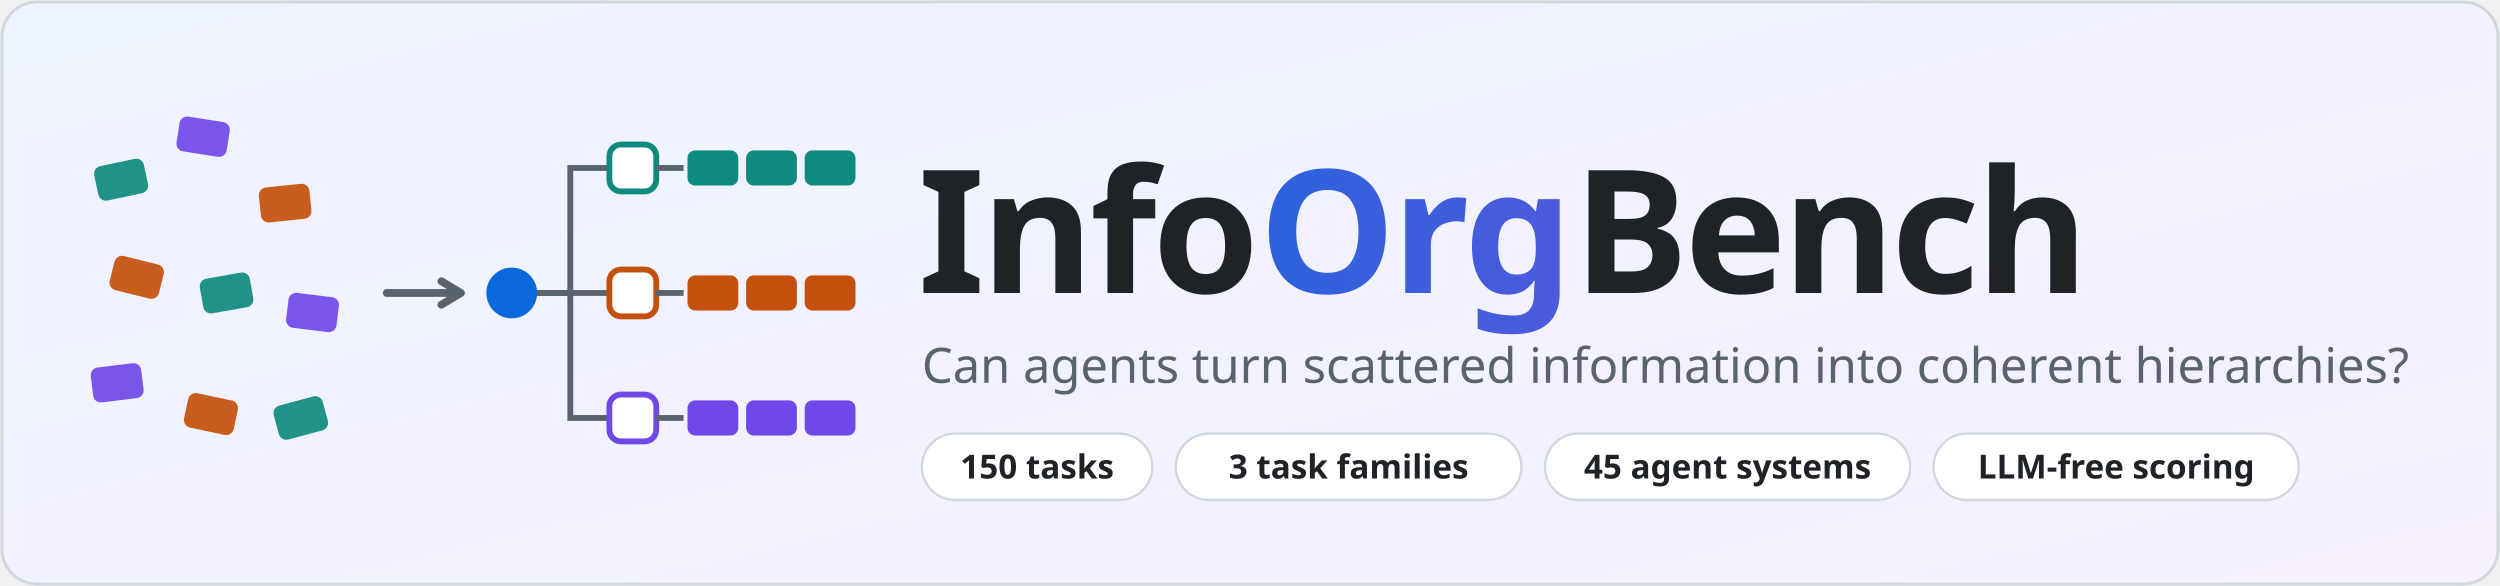
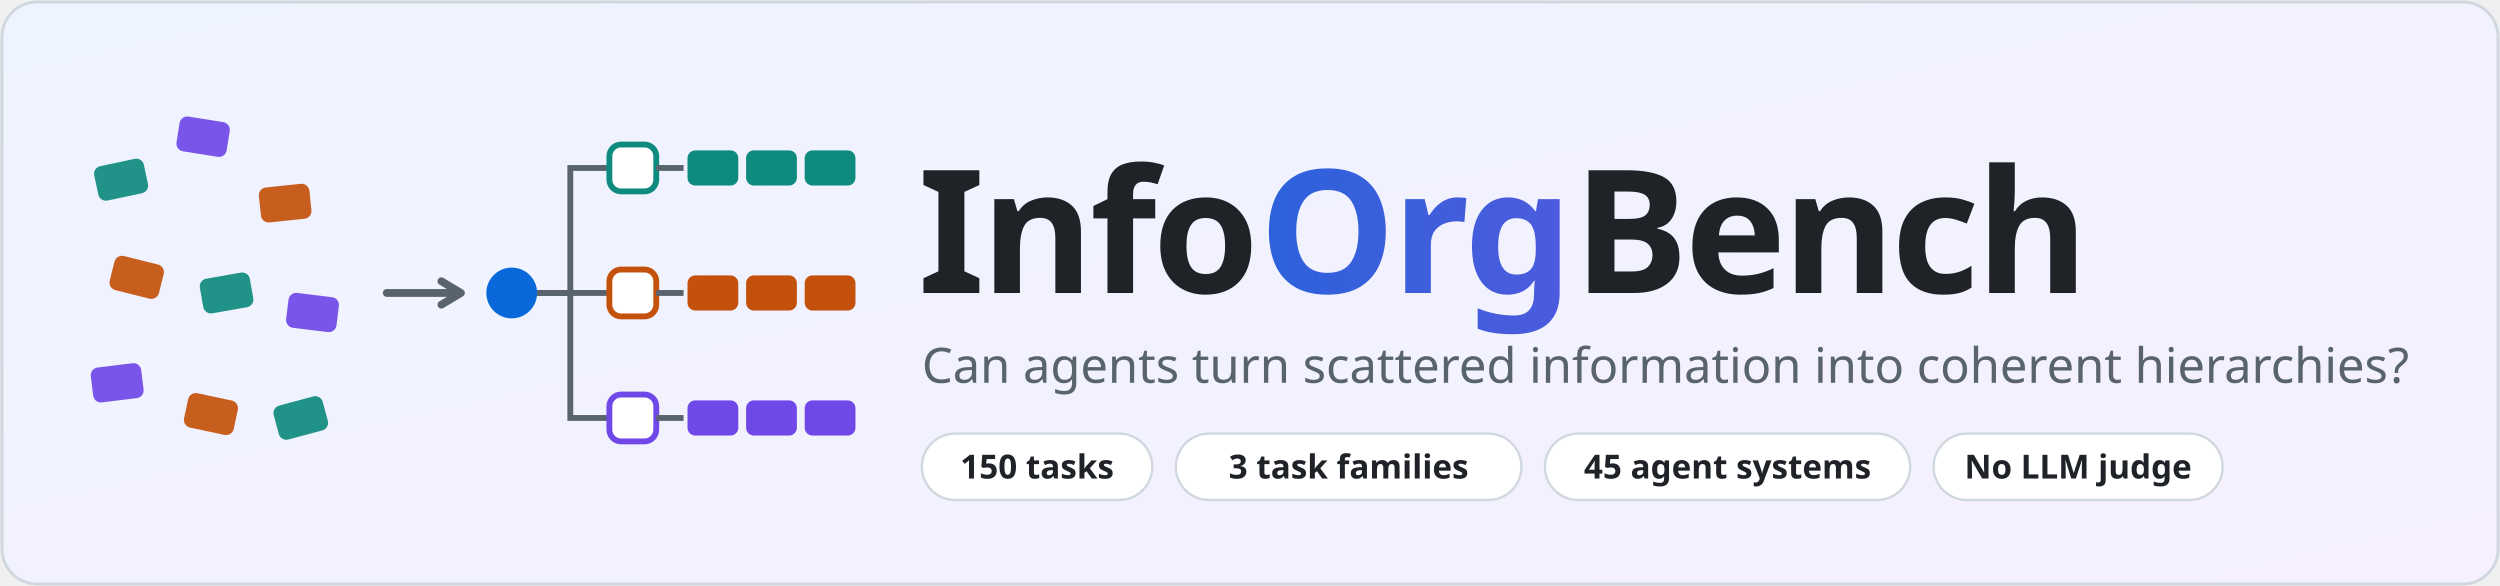
<svg xmlns="http://www.w3.org/2000/svg" width="1280" height="300" viewBox="0 0 1280 300" role="img" aria-label="InfoOrgBench: Can agents turn scattered information into coherent hierarchies?">
  <defs>
    <linearGradient id="bg" x1="0" y1="0" x2="1" y2="1">
      <stop offset="0" stop-color="#eef4ff" />
      <stop offset="1" stop-color="#f6f0ff" />
    </linearGradient>
    <linearGradient id="word" x1="0" y1="0" x2="1" y2="0">
      <stop offset="0" stop-color="#0969da" />
      <stop offset="1" stop-color="#8250df" />
    </linearGradient>
  </defs>
  <rect x="1" y="1" width="1278" height="298" rx="18" fill="url(#bg)" stroke="#d0d7de" stroke-width="1.5" />
  <rect x="49" y="83" width="26" height="18" rx="4" fill="#0e8a7e" stroke="none" stroke-width="1" transform="rotate(-12 62 92)" opacity="0.92" />
  <rect x="91" y="61" width="26" height="18" rx="4" fill="#7048e8" stroke="none" stroke-width="1" transform="rotate(9 104 70)" opacity="0.92" />
  <rect x="133" y="95" width="26" height="18" rx="4" fill="#c4510b" stroke="none" stroke-width="1" transform="rotate(-6 146 104)" opacity="0.92" />
  <rect x="57" y="133" width="26" height="18" rx="4" fill="#c4510b" stroke="none" stroke-width="1" transform="rotate(14 70 142)" opacity="0.92" />
  <rect x="103" y="141" width="26" height="18" rx="4" fill="#0e8a7e" stroke="none" stroke-width="1" transform="rotate(-10 116 150)" opacity="0.92" />
  <rect x="147" y="151" width="26" height="18" rx="4" fill="#7048e8" stroke="none" stroke-width="1" transform="rotate(7 160 160)" opacity="0.92" />
  <rect x="47" y="187" width="26" height="18" rx="4" fill="#7048e8" stroke="none" stroke-width="1" transform="rotate(-7 60 196)" opacity="0.92" />
  <rect x="95" y="203" width="26" height="18" rx="4" fill="#c4510b" stroke="none" stroke-width="1" transform="rotate(12 108 212)" opacity="0.92" />
  <rect x="141" y="205" width="26" height="18" rx="4" fill="#0e8a7e" stroke="none" stroke-width="1" transform="rotate(-15 154 214)" opacity="0.92" />
  <path d="M198 150 L236 150 M226.0 156.0 L236 150 L226.0 144.0" fill="none" stroke="#59636e" stroke-width="4" stroke-linecap="round" stroke-linejoin="round" />
  <circle cx="262" cy="150" r="13" fill="#0969da" />
  <path d="M275 150 H292 V86 H312" fill="none" stroke="#59636e" stroke-width="3" />
  <rect x="312" y="74" width="24" height="24" rx="6" fill="#ffffff" stroke="#0e8a7e" stroke-width="3" />
  <path d="M336 86 H350" stroke="#59636e" stroke-width="3" />
  <rect x="352" y="77" width="26" height="18" rx="4" fill="#0e8a7e" stroke="none" stroke-width="1" />
  <rect x="382" y="77" width="26" height="18" rx="4" fill="#0e8a7e" stroke="none" stroke-width="1" />
  <rect x="412" y="77" width="26" height="18" rx="4" fill="#0e8a7e" stroke="none" stroke-width="1" />
  <path d="M275 150 H292 V150 H312" fill="none" stroke="#59636e" stroke-width="3" />
  <rect x="312" y="138" width="24" height="24" rx="6" fill="#ffffff" stroke="#c4510b" stroke-width="3" />
  <path d="M336 150 H350" stroke="#59636e" stroke-width="3" />
  <rect x="352" y="141" width="26" height="18" rx="4" fill="#c4510b" stroke="none" stroke-width="1" />
  <rect x="382" y="141" width="26" height="18" rx="4" fill="#c4510b" stroke="none" stroke-width="1" />
  <rect x="412" y="141" width="26" height="18" rx="4" fill="#c4510b" stroke="none" stroke-width="1" />
  <path d="M275 150 H292 V214 H312" fill="none" stroke="#59636e" stroke-width="3" />
  <rect x="312" y="202" width="24" height="24" rx="6" fill="#ffffff" stroke="#7048e8" stroke-width="3" />
  <path d="M336 214 H350" stroke="#59636e" stroke-width="3" />
  <rect x="352" y="205" width="26" height="18" rx="4" fill="#7048e8" stroke="none" stroke-width="1" />
  <rect x="382" y="205" width="26" height="18" rx="4" fill="#7048e8" stroke="none" stroke-width="1" />
  <rect x="412" y="205" width="26" height="18" rx="4" fill="#7048e8" stroke="none" stroke-width="1" />
  <text x="470" y="150" font-family="-apple-system,BlinkMacSystemFont,'Segoe UI','Noto Sans',Helvetica,Arial,sans-serif" font-size="88" font-weight="800" letter-spacing="-2" fill="#1f2328">Info<tspan fill="url(#word)">Org</tspan>Bench</text>
  <text x="472" y="196" font-family="-apple-system,BlinkMacSystemFont,'Segoe UI','Noto Sans',Helvetica,Arial,sans-serif" font-size="25" font-weight="500" fill="#59636e" text-anchor="start">Can agents turn scattered information into coherent hierarchies?</text>
  <rect x="472" y="222" width="118" height="34" rx="17" fill="#ffffff" stroke="#d0d7de" stroke-width="1.2" />
  <text x="531.0" y="245" font-family="-apple-system,BlinkMacSystemFont,'Segoe UI','Noto Sans',Helvetica,Arial,sans-serif" font-size="17" font-weight="600" fill="#1f2328" text-anchor="middle">150 tasks</text>
  <rect x="602" y="222" width="177" height="34" rx="17" fill="#ffffff" stroke="#d0d7de" stroke-width="1.2" />
  <text x="690.5" y="245" font-family="-apple-system,BlinkMacSystemFont,'Segoe UI','Noto Sans',Helvetica,Arial,sans-serif" font-size="17" font-weight="600" fill="#1f2328" text-anchor="middle">3 task families</text>
  <rect x="791" y="222" width="187" height="34" rx="17" fill="#ffffff" stroke="#d0d7de" stroke-width="1.2" />
  <text x="884.5" y="245" font-family="-apple-system,BlinkMacSystemFont,'Segoe UI','Noto Sans',Helvetica,Arial,sans-serif" font-size="17" font-weight="600" fill="#1f2328" text-anchor="middle">45 agent systems</text>
-   <rect x="990" y="222" width="187" height="34" rx="17" fill="#ffffff" stroke="#d0d7de" stroke-width="1.2" />
-   <text x="1083.5" y="245" font-family="-apple-system,BlinkMacSystemFont,'Segoe UI','Noto Sans',Helvetica,Arial,sans-serif" font-size="17" font-weight="600" fill="#1f2328" text-anchor="middle">LLM-free scoring</text>
+   <rect x="990" y="222" width="148" height="34" rx="17" fill="#ffffff" stroke="#d0d7de" stroke-width="1.2" />
+   <text x="1064.0" y="245" font-family="-apple-system,BlinkMacSystemFont,'Segoe UI','Noto Sans',Helvetica,Arial,sans-serif" font-size="17" font-weight="600" fill="#1f2328" text-anchor="middle">No LLM judge</text>
</svg>
